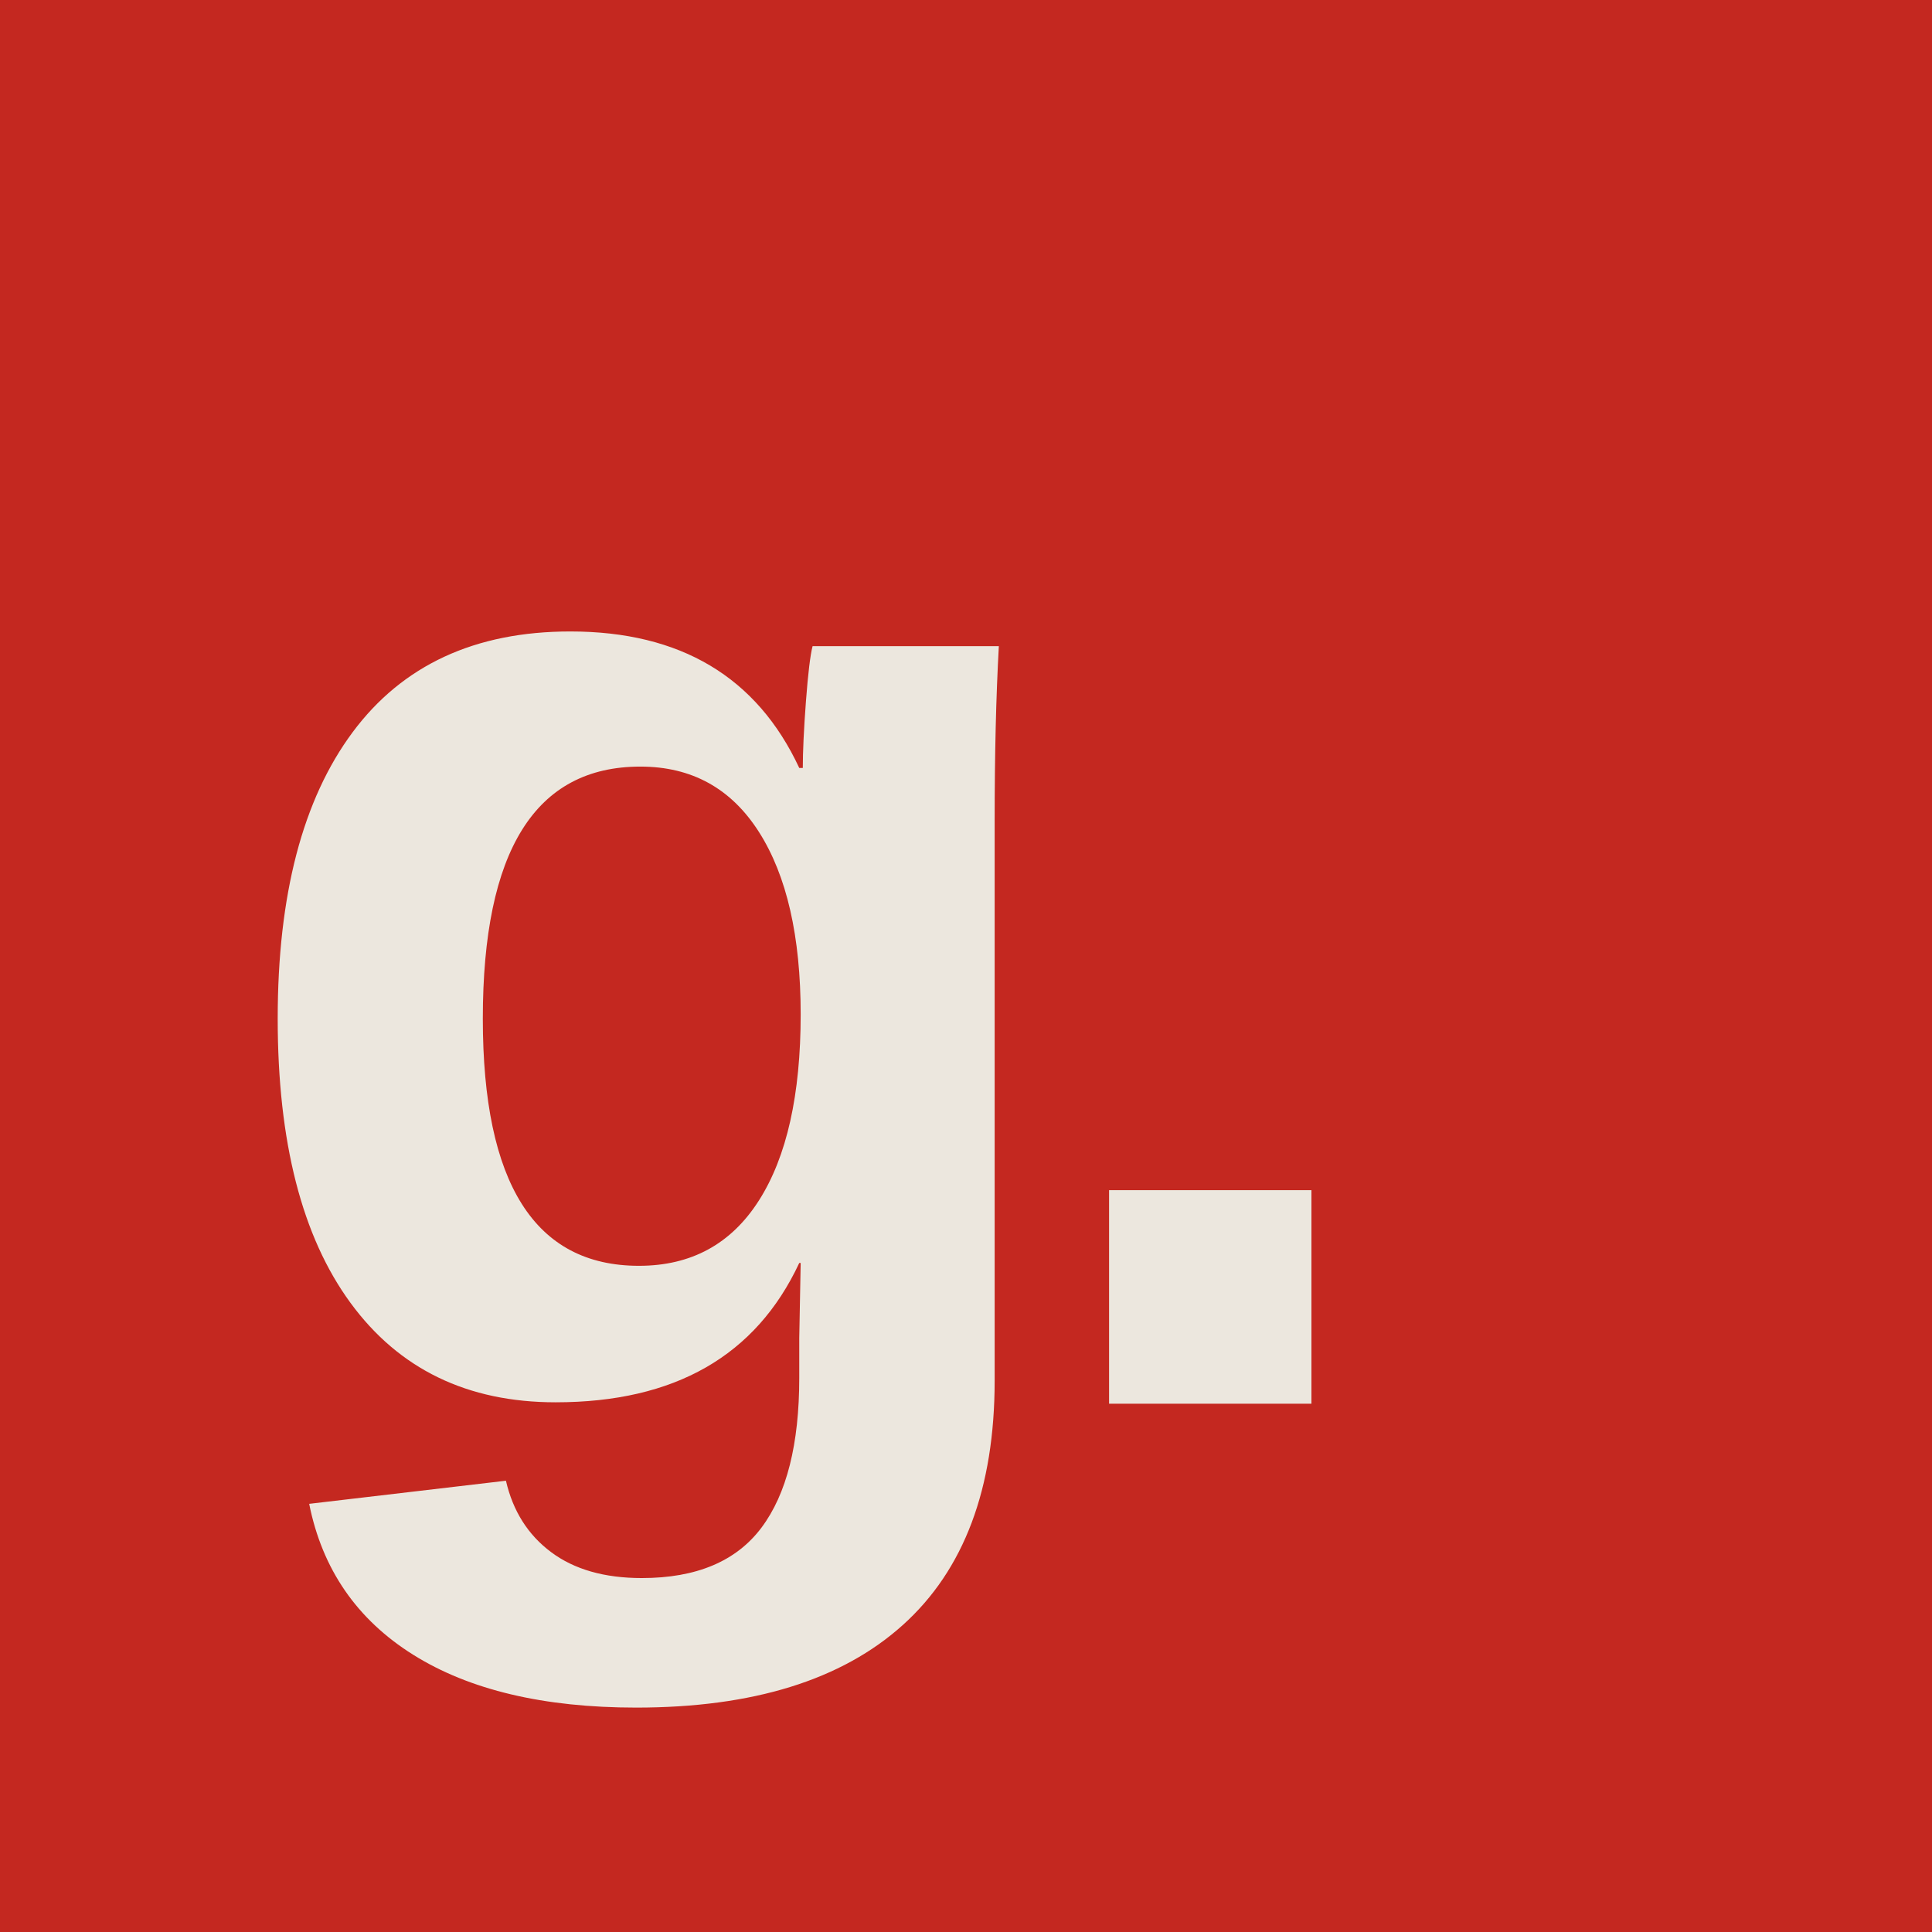
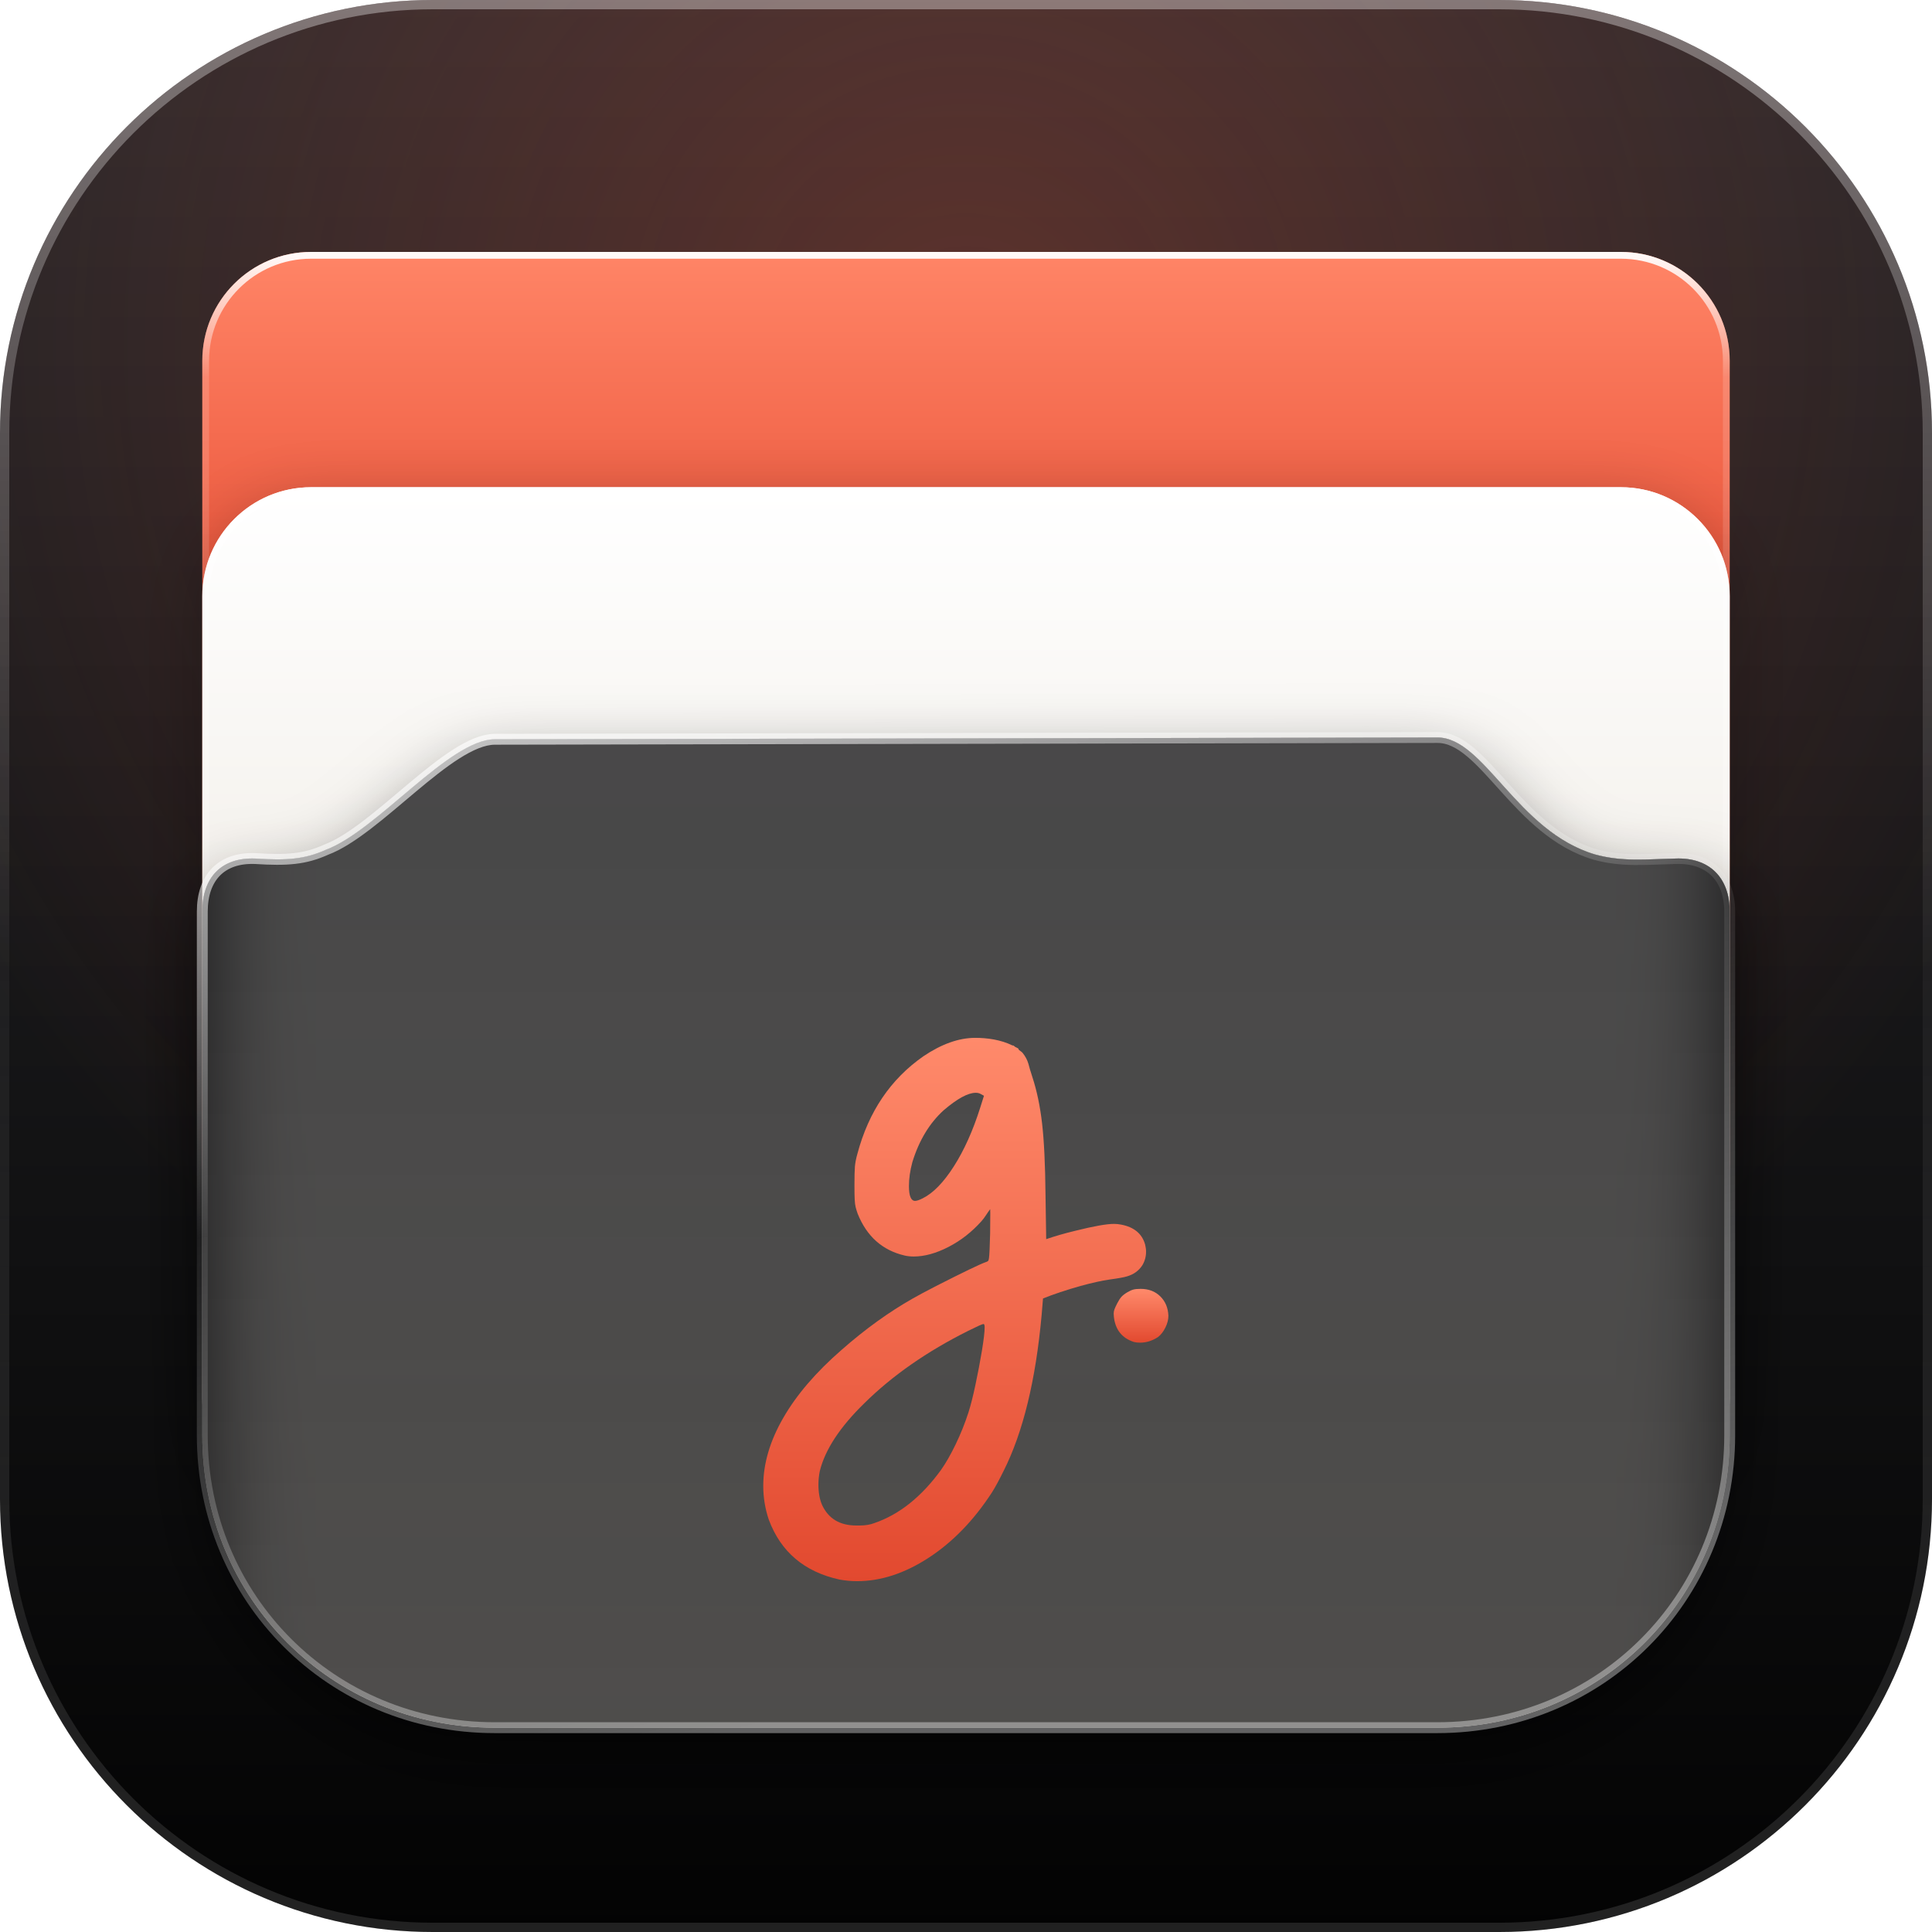
- <svg xmlns="http://www.w3.org/2000/svg" viewBox="0 0 512 512">
-   <rect width="512" height="512" fill="#c42820" />
-   <text x="58" y="372" fill="#ece7de" font-family="'Inter Tight', 'Helvetica Neue', Arial, sans-serif" font-weight="900" font-size="380" letter-spacing="-22">g.</text>
+ <svg xmlns="http://www.w3.org/2000/svg" xmlns:xlink="http://www.w3.org/1999/xlink" viewBox="0 0 250 250" width="1024" height="1024">
+   <defs>
+     <clipPath id="tile">
+       <rect width="250" height="250" rx="56" />
+     </clipPath>
+     <clipPath id="bolso">
+       <path d="M12.7 117 C12.7 112 15.5 109 20.5 109.2 C25.2 109.5 27.8 109.3 30.9 107.9 C38.4 105.1 49 91.7 55.7 91.66 L194.3 91.4 C201.2 91.35 206 105.2 217.5 108.6 C221.5 109.7 225 109.3 229.3 109.2 C234.3 109 237.3 112 237.3 117 L237.3 194 C237.3 218 218.3 237 194.3 237 L55.7 237 C31.7 237 12.7 218 12.7 194 Z" />
+     </clipPath>
+     <linearGradient id="bg" x1="0" y1="0" x2="0" y2="1">
+       <stop offset="0" stop-color="#2A2A2D" />
+       <stop offset="1" stop-color="#030303" />
+     </linearGradient>
+     <radialGradient id="glow" cx="0.5" cy="0.18" r="0.6">
+       <stop offset="0" stop-color="#EA5339" stop-opacity="0.28" />
+       <stop offset="1" stop-color="#EA5339" stop-opacity="0" />
+     </radialGradient>
+     <linearGradient id="coral" x1="0" y1="0" x2="0" y2="1">
+       <stop offset="0" stop-color="#FF8466" />
+       <stop offset="0.35" stop-color="#EA5339" />
+       <stop offset="1" stop-color="#C73A22" />
+     </linearGradient>
+     <linearGradient id="creme" x1="0" y1="0" x2="0" y2="1">
+       <stop offset="0" stop-color="#FFFFFF" />
+       <stop offset="0.4" stop-color="#F4F1EC" />
+       <stop offset="1" stop-color="#DCD5CA" />
+     </linearGradient>
+     <linearGradient id="brilhoBorda" x1="0" y1="0" x2="0" y2="1">
+       <stop offset="0" stop-color="#FFFFFF" stop-opacity="0.95" />
+       <stop offset="0.12" stop-color="#FFFFFF" stop-opacity="0.15" />
+       <stop offset="1" stop-color="#FFFFFF" stop-opacity="0" />
+     </linearGradient>
+     <linearGradient id="sheen" x1="0" y1="0" x2="0" y2="1">
+       <stop offset="0" stop-color="#FFFFFF" stop-opacity="0.2" />
+       <stop offset="0.35" stop-color="#FFFFFF" stop-opacity="0" />
+       <stop offset="1" stop-color="#FFFFFF" stop-opacity="0.070" />
+     </linearGradient>
+     <linearGradient id="rim" x1="0" y1="0" x2="0.35" y2="1">
+       <stop offset="0" stop-color="#FFFFFF" stop-opacity="0.75" />
+       <stop offset="0.45" stop-color="#FFFFFF" stop-opacity="0.08" />
+       <stop offset="1" stop-color="#FFFFFF" stop-opacity="0.375" />
+     </linearGradient>
+     <linearGradient id="tileRim" x1="0" y1="0" x2="0" y2="1">
+       <stop offset="0" stop-color="#FFFFFF" stop-opacity="0.35" />
+       <stop offset="0.5" stop-color="#FFFFFF" stop-opacity="0.04" />
+       <stop offset="1" stop-color="#FFFFFF" stop-opacity="0.12" />
+     </linearGradient>
+     <linearGradient id="letra" x1="0" y1="0" x2="0" y2="1">
+       <stop offset="0" stop-color="#FF8A6B" />
+       <stop offset="1" stop-color="#E2492F" />
+     </linearGradient>
+     <filter id="desfoque" x="-20" y="-20" width="290" height="290" filterUnits="userSpaceOnUse">
+       <feGaussianBlur stdDeviation="7" />
+     </filter>
+     <filter id="sombra" x="-20" y="-20" width="290" height="290" filterUnits="userSpaceOnUse">
+       <feGaussianBlur stdDeviation="5" />
+     </filter>
+     <filter id="brilho" x="-20" y="-20" width="290" height="290" filterUnits="userSpaceOnUse">
+       <feGaussianBlur stdDeviation="3" />
+     </filter>
+     <g id="cartoesAltos">
+       <rect x="12.7" y="20" width="224.6" height="230" rx="16" fill="url(#coral)" />
+       <rect x="12.7" y="54.6" width="224.6" height="230" rx="16" fill="url(#creme)" />
+     </g>
+     <g id="cartoes">
+       <rect x="12.7" y="20" width="224.6" height="150" rx="16" fill="url(#coral)" />
+       <rect x="12.7" y="57" width="224.6" height="150" rx="16" fill="#000" opacity="0.28" filter="url(#sombra)" />
+       <rect x="12.7" y="54.6" width="224.6" height="150" rx="16" fill="url(#creme)" />
+     </g>
+   </defs>
+   <g clip-path="url(#tile)">
+     <rect width="250" height="250" fill="url(#bg)" />
+     <rect width="250" height="250" fill="url(#glow)" />
+     <g transform="translate(125 125) scale(0.88) translate(-125 -125)">
+       <use xlink:href="#cartoes" />
+       <rect x="13.2" y="20.5" width="223.6" height="149" rx="15.5" fill="none" stroke="url(#brilhoBorda)" stroke-width="1" />
+       <rect x="13.2" y="55.1" width="223.6" height="149" rx="15.5" fill="none" stroke="url(#brilhoBorda)" stroke-width="1" />
+       <path d="M12.7 117 C12.7 112 15.5 109 20.5 109.2 C25.2 109.5 27.8 109.3 30.9 107.9 C38.4 105.1 49 91.7 55.7 91.66 L194.3 91.4 C201.2 91.35 206 105.2 217.5 108.6 C221.5 109.7 225 109.3 229.3 109.2 C234.3 109 237.3 112 237.3 117 L237.3 194 C237.3 218 218.3 237 194.3 237 L55.7 237 C31.7 237 12.7 218 12.7 194 Z" fill="#000" opacity="0.55" filter="url(#sombra)" transform="translate(0 4)" />
+       <g clip-path="url(#bolso)">
+         <rect width="250" height="250" fill="url(#bg)" />
+         <g filter="url(#desfoque)">
+           <use xlink:href="#cartoesAltos" />
+         </g>
+         <rect width="250" height="250" fill="#0A0A0B" opacity="0.74" />
+         <rect width="250" height="250" fill="url(#sheen)" />
+       </g>
+       <path d="M12.7 117 C12.7 112 15.5 109 20.5 109.2 C25.2 109.5 27.8 109.3 30.9 107.9 C38.4 105.1 49 91.7 55.7 91.66 L194.3 91.4 C201.2 91.35 206 105.2 217.5 108.6 C221.5 109.7 225 109.3 229.3 109.2 C234.3 109 237.3 112 237.3 117 L237.3 194 C237.3 218 218.3 237 194.3 237 L55.7 237 C31.7 237 12.7 218 12.7 194 Z" fill="none" stroke="url(#rim)" stroke-width="1.6" />
+       <g transform="translate(-152 -363)">
+         <g fill="#EA5339" opacity="0.55" filter="url(#brilho)">
+           <path d="M 279.102 508.793 C 278.031 512.188 276.734 515.078 275.215 517.457 C 273.695 519.84 272.164 521.406 270.621 522.168 C 270.129 522.414 269.762 522.539 269.516 522.539 C 268.914 522.539 268.609 521.812 268.609 520.359 C 268.609 519.262 268.777 518.09 269.113 516.84 C 270.098 513.641 271.637 511.094 273.738 509.195 C 275.727 507.496 277.293 506.645 278.434 506.645 C 278.703 506.645 278.93 506.695 279.121 506.797 C 279.309 506.898 279.484 506.992 279.641 507.082 Z M 279.34 544.578 C 279.07 546.199 278.758 547.852 278.398 549.539 C 278.043 551.227 277.695 552.598 277.359 553.648 C 276.848 555.234 276.223 556.793 275.484 558.324 C 274.746 559.855 274.02 561.125 273.305 562.129 C 270.445 566.062 267.191 568.652 263.551 569.906 C 262.922 570.152 262.195 570.273 261.371 570.273 L 260.867 570.273 C 258.453 570.273 256.777 569.27 255.84 567.258 C 255.48 566.43 255.301 565.438 255.301 564.273 C 255.301 563.582 255.371 562.91 255.504 562.262 C 256.285 559.109 258.465 555.793 262.039 552.305 C 266.152 548.238 271.25 544.684 277.328 541.645 C 278.668 540.977 279.418 540.641 279.574 540.641 C 279.684 540.641 279.742 540.809 279.742 541.141 C 279.742 541.812 279.605 542.957 279.34 544.578 M 302.941 531.988 C 303.297 531.387 303.477 530.727 303.477 530.012 C 303.477 529.676 303.43 529.332 303.344 528.973 C 302.895 527.363 301.711 526.383 299.789 526.023 C 299.453 525.957 299.105 525.922 298.75 525.922 C 297.676 525.922 295.789 526.258 293.086 526.93 C 291.43 527.332 290 527.746 288.793 528.168 L 288.691 521.562 C 288.648 517.164 288.48 513.691 288.188 511.156 C 287.898 508.617 287.418 506.332 286.75 504.301 C 286.48 503.473 286.289 502.836 286.18 502.391 C 286.02 501.832 285.742 501.301 285.34 500.797 C 285.172 500.586 284.965 500.504 284.781 500.34 C 284.746 500.266 284.715 500.227 284.68 500.129 C 284.539 500.031 284.371 499.977 284.223 499.891 C 284.145 499.844 284.082 499.746 284 499.707 C 283.941 499.684 283.867 499.691 283.812 499.676 C 282.109 498.832 280.082 498.566 278.363 498.566 C 275.953 498.566 273.402 499.473 270.723 501.281 C 265.918 504.637 262.688 509.406 261.035 515.598 C 260.832 516.312 260.711 516.945 260.664 517.492 C 260.621 518.039 260.598 518.961 260.598 520.258 C 260.598 521.176 260.609 521.859 260.633 522.32 C 260.652 522.777 260.699 523.145 260.766 523.426 C 260.832 523.707 260.934 524.035 261.066 524.414 C 262.406 527.766 264.723 529.824 268.008 530.582 C 268.41 530.672 268.844 530.719 269.312 530.719 C 270.902 530.719 272.605 530.246 274.426 529.309 C 276.25 528.371 277.875 527.098 279.305 525.488 C 279.777 524.965 280.121 524.316 280.555 523.754 C 280.555 523.945 280.57 524.137 280.57 524.328 C 280.566 525.727 280.559 526.727 280.547 527.332 C 280.5 529.254 280.445 530.461 280.379 530.953 C 280.355 531.176 280.305 531.32 280.227 531.387 C 280.148 531.453 280.031 531.512 279.875 531.555 C 279.094 531.824 276.68 532.984 272.633 535.043 C 271.07 535.848 269.918 536.461 269.18 536.887 C 265.672 538.875 262.188 541.387 258.723 544.43 C 254.945 547.715 252.078 551.055 250.125 554.453 C 248.168 557.848 247.188 561.18 247.188 564.441 C 247.188 566.141 247.457 567.793 247.996 569.402 C 249.758 574.141 253.223 577.082 258.387 578.219 C 259.234 578.375 260.105 578.457 261 578.457 C 264.488 578.457 267.996 577.305 271.527 575.004 C 275.059 572.699 278.152 569.504 280.812 565.414 C 281.305 564.633 281.875 563.582 282.523 562.262 C 285.383 556.586 287.25 548.941 288.121 539.332 L 288.324 536.887 C 289.887 536.258 291.73 535.645 293.855 535.043 C 295.598 534.57 297.016 534.258 298.113 534.102 C 299.43 533.926 300.293 533.766 300.695 533.633 C 301.676 533.344 302.426 532.797 302.941 531.988 " />
+           <path d="M 305.57 536.582 C 304.824 535.844 303.855 535.477 302.672 535.477 C 302.223 535.477 301.871 535.512 301.617 535.578 C 301.359 535.645 301.051 535.785 300.695 535.996 C 300.336 536.211 300.055 536.426 299.855 536.648 C 299.656 536.875 299.453 537.18 299.254 537.574 C 299.051 537.965 298.91 538.266 298.832 538.477 C 298.754 538.688 298.715 538.906 298.715 539.133 L 298.75 539.633 C 298.973 541.512 299.957 542.73 301.699 543.289 C 301.969 543.355 302.27 543.387 302.605 543.387 C 303.52 543.387 304.402 543.109 305.254 542.551 C 305.676 542.215 306.035 541.75 306.324 541.16 C 306.617 540.566 306.762 539.992 306.762 539.434 C 306.715 538.27 306.32 537.32 305.57 536.582 " />
+         </g>
+         <g fill="url(#letra)">
+           <path d="M 279.102 508.793 C 278.031 512.188 276.734 515.078 275.215 517.457 C 273.695 519.84 272.164 521.406 270.621 522.168 C 270.129 522.414 269.762 522.539 269.516 522.539 C 268.914 522.539 268.609 521.812 268.609 520.359 C 268.609 519.262 268.777 518.09 269.113 516.84 C 270.098 513.641 271.637 511.094 273.738 509.195 C 275.727 507.496 277.293 506.645 278.434 506.645 C 278.703 506.645 278.93 506.695 279.121 506.797 C 279.309 506.898 279.484 506.992 279.641 507.082 Z M 279.34 544.578 C 279.07 546.199 278.758 547.852 278.398 549.539 C 278.043 551.227 277.695 552.598 277.359 553.648 C 276.848 555.234 276.223 556.793 275.484 558.324 C 274.746 559.855 274.02 561.125 273.305 562.129 C 270.445 566.062 267.191 568.652 263.551 569.906 C 262.922 570.152 262.195 570.273 261.371 570.273 L 260.867 570.273 C 258.453 570.273 256.777 569.27 255.84 567.258 C 255.48 566.43 255.301 565.438 255.301 564.273 C 255.301 563.582 255.371 562.91 255.504 562.262 C 256.285 559.109 258.465 555.793 262.039 552.305 C 266.152 548.238 271.25 544.684 277.328 541.645 C 278.668 540.977 279.418 540.641 279.574 540.641 C 279.684 540.641 279.742 540.809 279.742 541.141 C 279.742 541.812 279.605 542.957 279.34 544.578 M 302.941 531.988 C 303.297 531.387 303.477 530.727 303.477 530.012 C 303.477 529.676 303.43 529.332 303.344 528.973 C 302.895 527.363 301.711 526.383 299.789 526.023 C 299.453 525.957 299.105 525.922 298.75 525.922 C 297.676 525.922 295.789 526.258 293.086 526.93 C 291.43 527.332 290 527.746 288.793 528.168 L 288.691 521.562 C 288.648 517.164 288.48 513.691 288.188 511.156 C 287.898 508.617 287.418 506.332 286.75 504.301 C 286.48 503.473 286.289 502.836 286.18 502.391 C 286.02 501.832 285.742 501.301 285.34 500.797 C 285.172 500.586 284.965 500.504 284.781 500.34 C 284.746 500.266 284.715 500.227 284.68 500.129 C 284.539 500.031 284.371 499.977 284.223 499.891 C 284.145 499.844 284.082 499.746 284 499.707 C 283.941 499.684 283.867 499.691 283.812 499.676 C 282.109 498.832 280.082 498.566 278.363 498.566 C 275.953 498.566 273.402 499.473 270.723 501.281 C 265.918 504.637 262.688 509.406 261.035 515.598 C 260.832 516.312 260.711 516.945 260.664 517.492 C 260.621 518.039 260.598 518.961 260.598 520.258 C 260.598 521.176 260.609 521.859 260.633 522.32 C 260.652 522.777 260.699 523.145 260.766 523.426 C 260.832 523.707 260.934 524.035 261.066 524.414 C 262.406 527.766 264.723 529.824 268.008 530.582 C 268.41 530.672 268.844 530.719 269.312 530.719 C 270.902 530.719 272.605 530.246 274.426 529.309 C 276.25 528.371 277.875 527.098 279.305 525.488 C 279.777 524.965 280.121 524.316 280.555 523.754 C 280.555 523.945 280.57 524.137 280.57 524.328 C 280.566 525.727 280.559 526.727 280.547 527.332 C 280.5 529.254 280.445 530.461 280.379 530.953 C 280.355 531.176 280.305 531.32 280.227 531.387 C 280.148 531.453 280.031 531.512 279.875 531.555 C 279.094 531.824 276.68 532.984 272.633 535.043 C 271.07 535.848 269.918 536.461 269.18 536.887 C 265.672 538.875 262.188 541.387 258.723 544.43 C 254.945 547.715 252.078 551.055 250.125 554.453 C 248.168 557.848 247.188 561.18 247.188 564.441 C 247.188 566.141 247.457 567.793 247.996 569.402 C 249.758 574.141 253.223 577.082 258.387 578.219 C 259.234 578.375 260.105 578.457 261 578.457 C 264.488 578.457 267.996 577.305 271.527 575.004 C 275.059 572.699 278.152 569.504 280.812 565.414 C 281.305 564.633 281.875 563.582 282.523 562.262 C 285.383 556.586 287.25 548.941 288.121 539.332 L 288.324 536.887 C 289.887 536.258 291.73 535.645 293.855 535.043 C 295.598 534.57 297.016 534.258 298.113 534.102 C 299.43 533.926 300.293 533.766 300.695 533.633 C 301.676 533.344 302.426 532.797 302.941 531.988 " />
+           <path d="M 305.57 536.582 C 304.824 535.844 303.855 535.477 302.672 535.477 C 302.223 535.477 301.871 535.512 301.617 535.578 C 301.359 535.645 301.051 535.785 300.695 535.996 C 300.336 536.211 300.055 536.426 299.855 536.648 C 299.656 536.875 299.453 537.18 299.254 537.574 C 299.051 537.965 298.91 538.266 298.832 538.477 C 298.754 538.688 298.715 538.906 298.715 539.133 L 298.75 539.633 C 298.973 541.512 299.957 542.73 301.699 543.289 C 301.969 543.355 302.27 543.387 302.605 543.387 C 303.52 543.387 304.402 543.109 305.254 542.551 C 305.676 542.215 306.035 541.75 306.324 541.16 C 306.617 540.566 306.762 539.992 306.762 539.434 C 306.715 538.27 306.32 537.32 305.57 536.582 " />
+         </g>
+       </g>
+     </g>
+   </g>
+   <rect x="0.6" y="0.6" width="248.8" height="248.8" rx="55.4" fill="none" stroke="url(#tileRim)" stroke-width="1.2" />
</svg>
